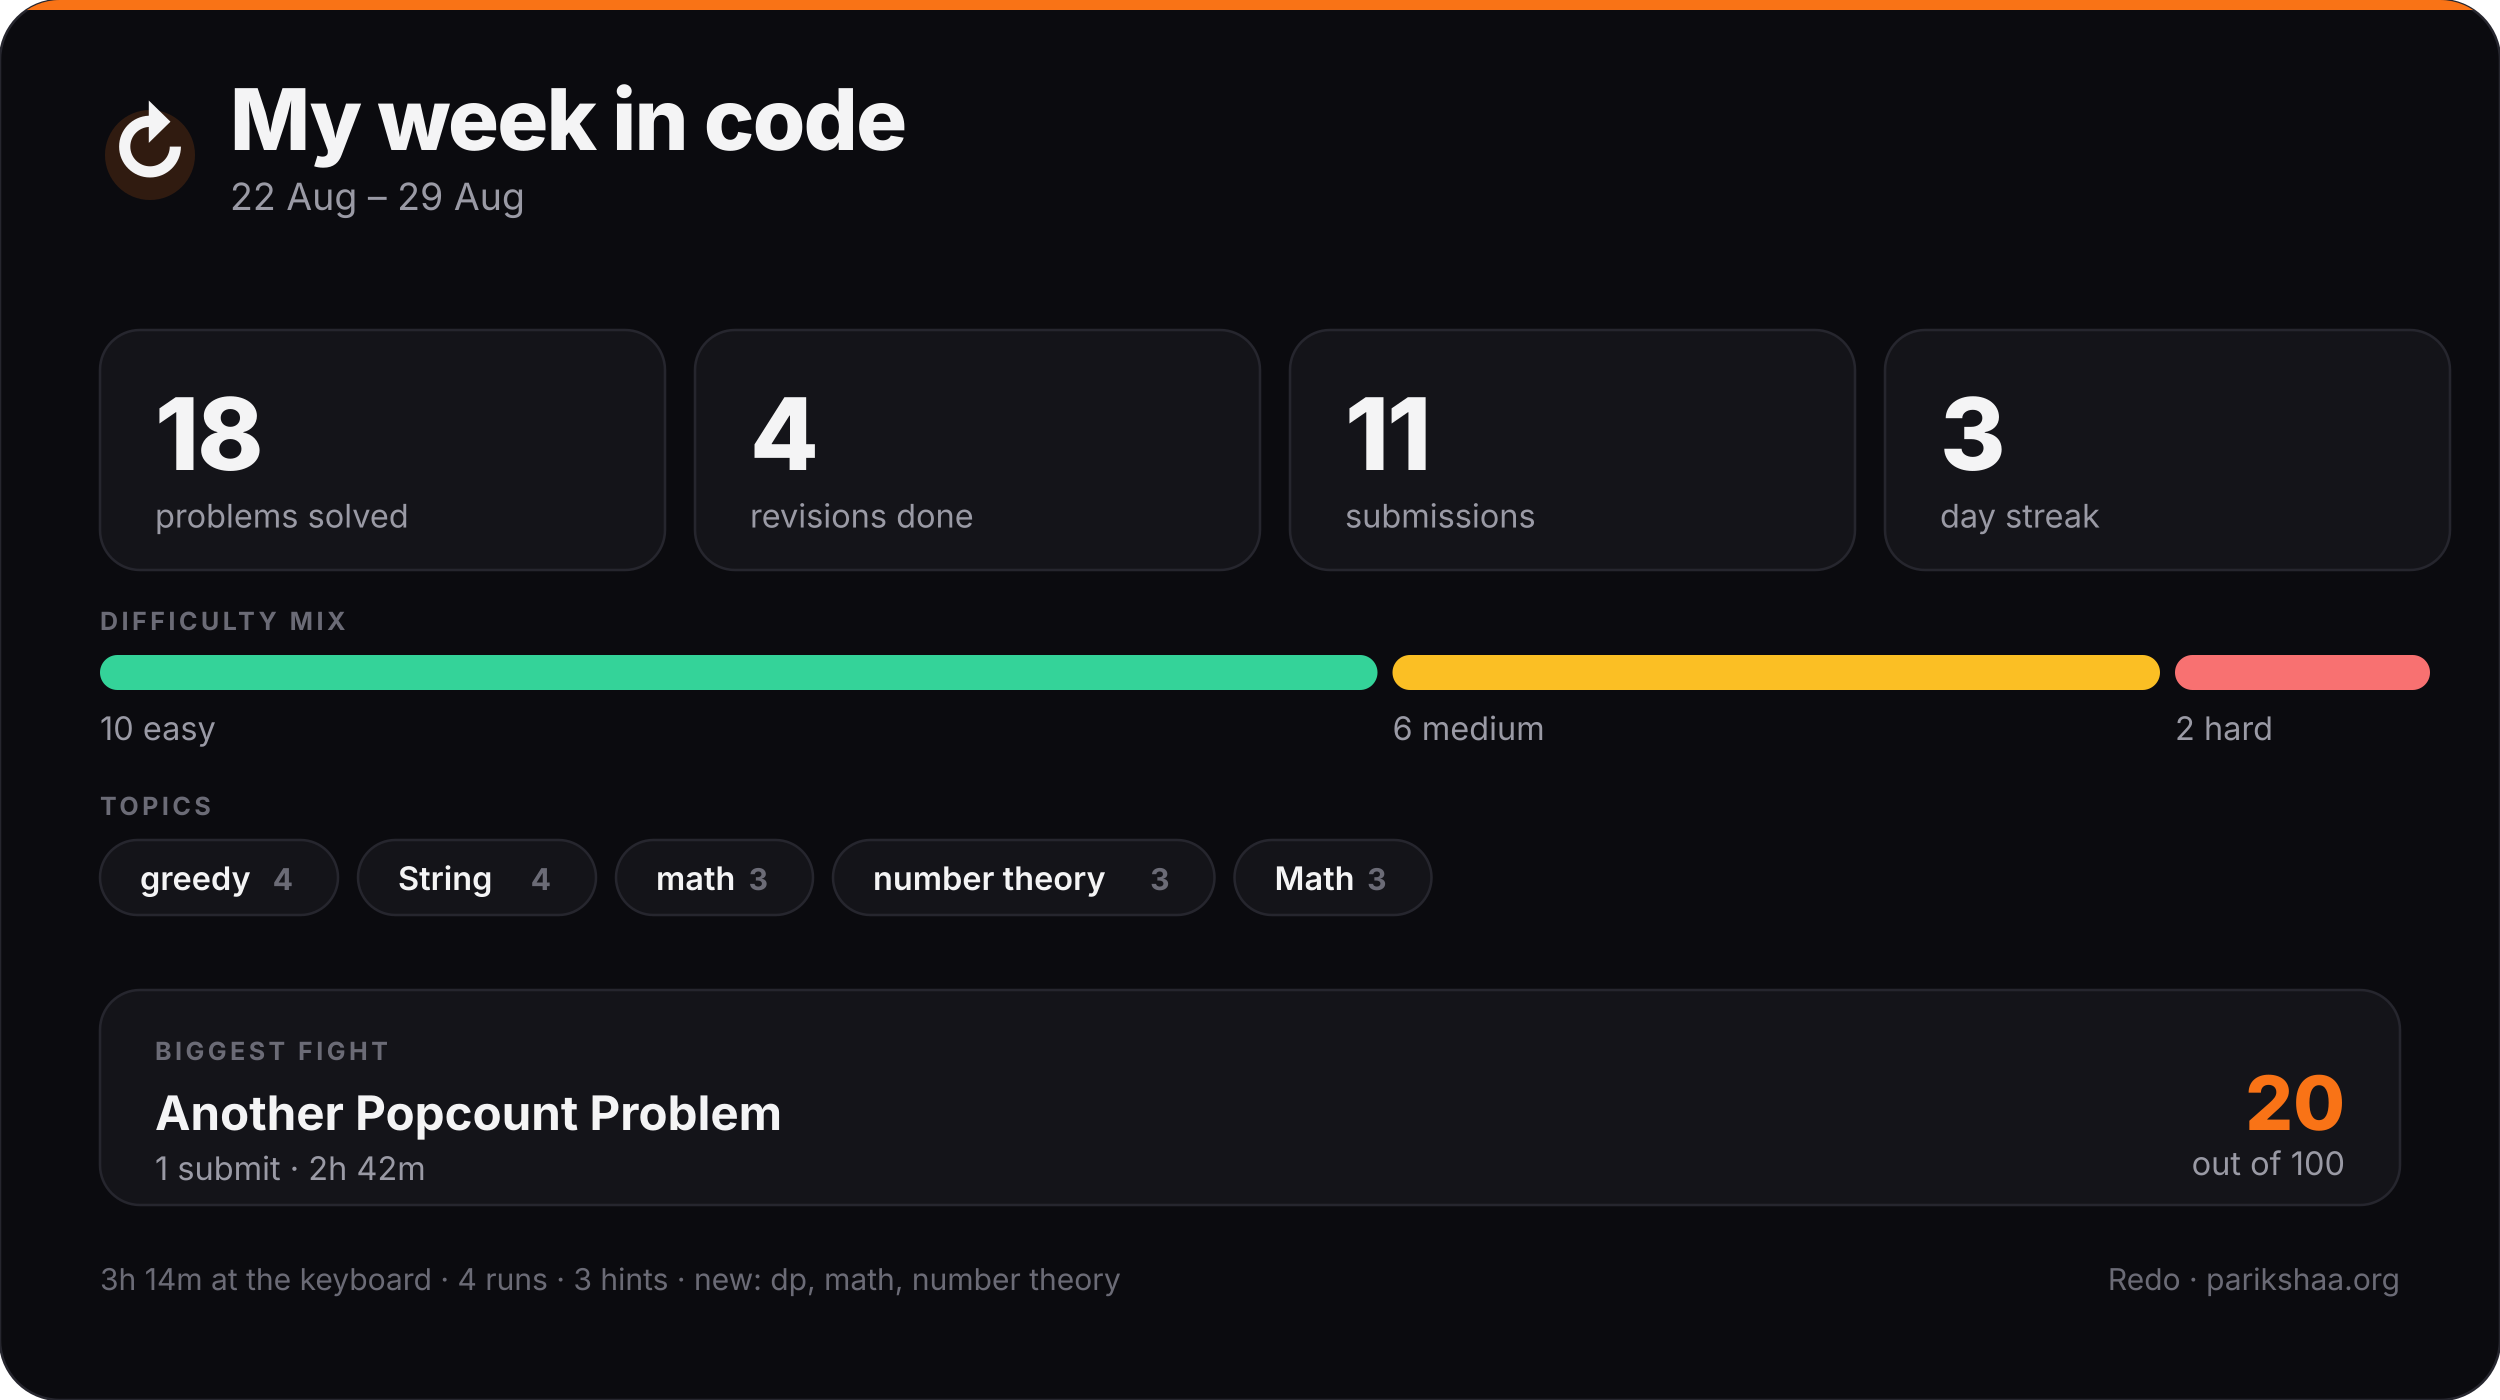
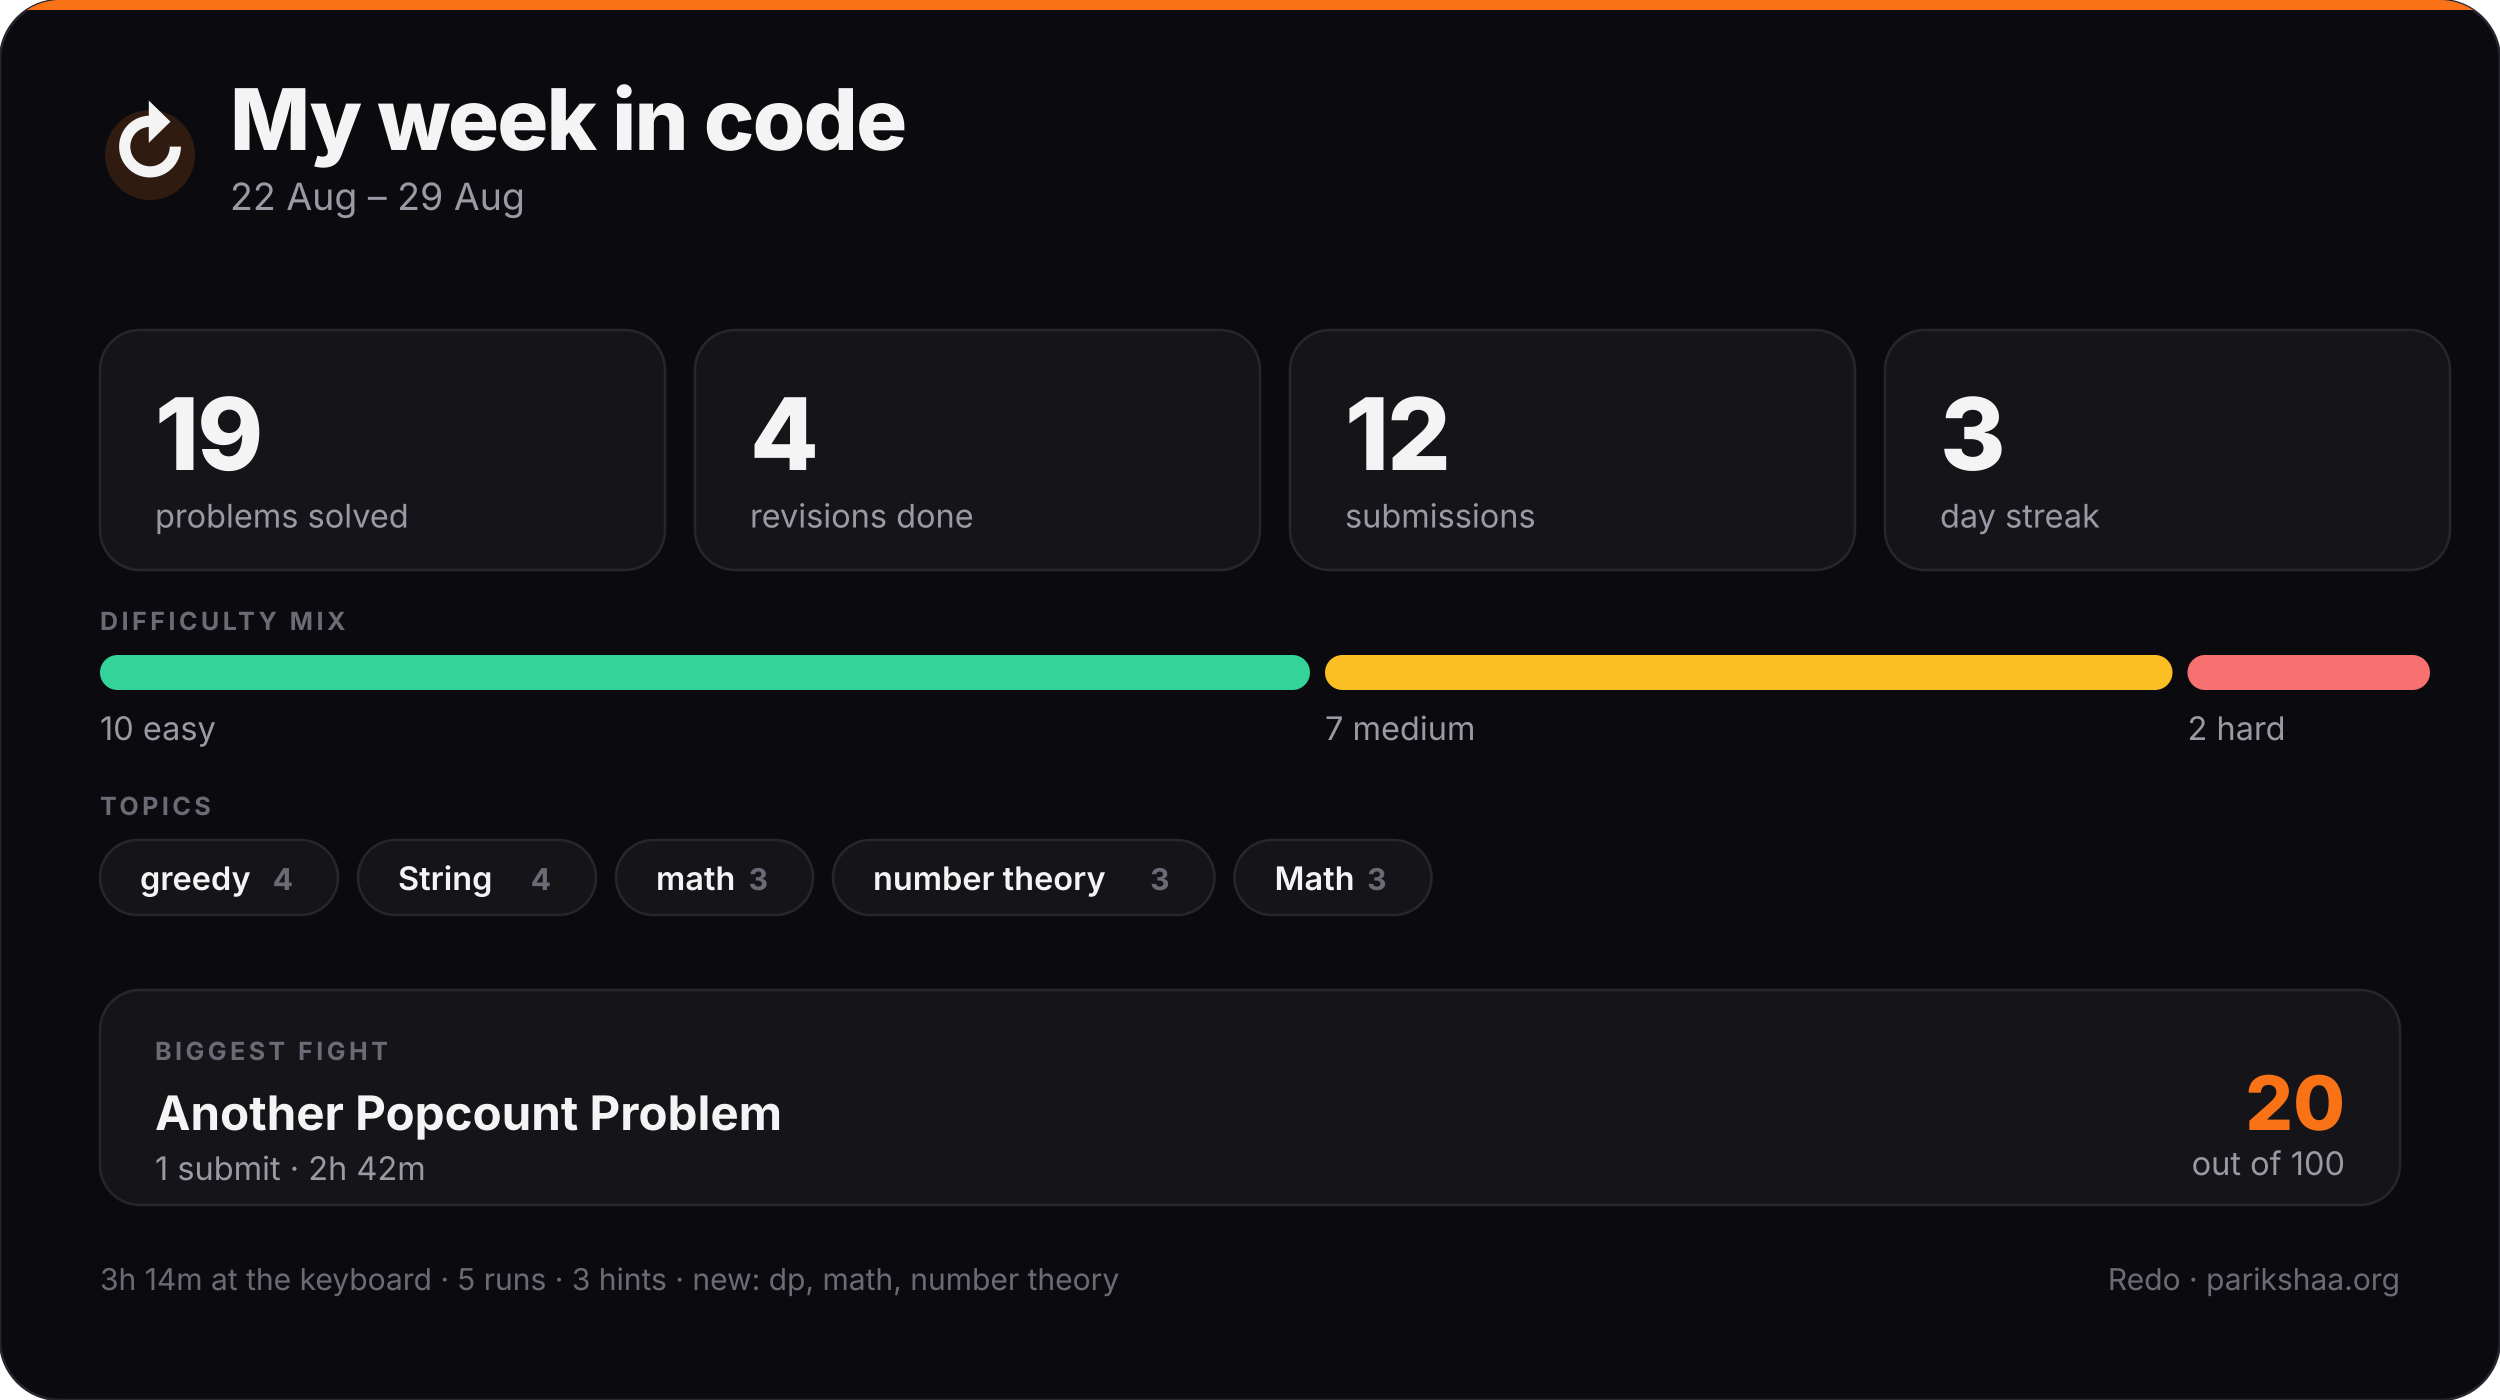
<svg xmlns="http://www.w3.org/2000/svg" width="1000" height="560" viewBox="0 0 1000 560" role="img" aria-label="Week in code">
  <style>
    text { font-family: -apple-system, BlinkMacSystemFont, "Segoe UI", Inter, sans-serif; }
    .title { fill: #f4f4f5; font-size: 34px; font-weight: 800; letter-spacing: -0.02em; }
    .sub { fill: #9a9aa5; font-size: 15px; }
    .big { fill: #f4f4f5; font-size: 40px; font-weight: 800; letter-spacing: -0.02em; }
    .small { fill: #9a9aa5; font-size: 13px; }
    .label { fill: #6b6b76; font-size: 10px; letter-spacing: 0.14em; font-weight: 700; }
    .chip { fill: #f4f4f5; font-size: 13px; font-weight: 600; }
    .chipCount { fill: #6b6b76; font-size: 12px; font-weight: 700; }
    .fightTitle { fill: #f4f4f5; font-size: 19px; font-weight: 700; }
    .fightScore { fill: #f97316; font-size: 30px; font-weight: 800; }
    .foot { fill: #6b6b76; font-size: 12px; }
    .rise { animation: rise 620ms cubic-bezier(.2,.8,.2,1) both; }
    @keyframes rise { from { opacity: 0; transform: translateY(8px); } to { opacity: 1; transform: none; } }
    @media (prefers-reduced-motion: reduce) { .rise { animation: none; } }
  </style>
  <defs>
    <clipPath id="card">
      <rect width="1000" height="560" rx="24" />
    </clipPath>
  </defs>
  <rect width="1000" height="560" rx="24" fill="#0b0b0f" stroke="#26262e" />
  <rect x="0" y="0" width="1000" height="4" fill="#f97316" clip-path="url(#card)" />
  <circle cx="60" cy="62" r="18" fill="#f97316" opacity="0.16" />
  <text x="60" y="71" class="title" fill="#f97316" text-anchor="middle" font-size="24">↻</text>
  <text x="92" y="60" class="title">My week in code</text>
  <text x="92" y="84" class="sub">22 Aug – 29 Aug</text>
  <g class="rise" style="animation-delay:0s">
    <rect x="40" y="132" width="226" height="96" rx="16" fill="#141419" stroke="#26262e" />
-     <text x="62" y="188" class="big">18</text>
+     <text x="62" y="188" class="big">19</text>
    <text x="62" y="211" class="small">problems solved</text>
  </g>
  <g class="rise" style="animation-delay:0.07s">
    <rect x="278" y="132" width="226" height="96" rx="16" fill="#141419" stroke="#26262e" />
    <text x="300" y="188" class="big">4</text>
    <text x="300" y="211" class="small">revisions done</text>
  </g>
  <g class="rise" style="animation-delay:0.14s">
    <rect x="516" y="132" width="226" height="96" rx="16" fill="#141419" stroke="#26262e" />
-     <text x="538" y="188" class="big">11</text>
+     <text x="538" y="188" class="big">12</text>
    <text x="538" y="211" class="small">submissions</text>
  </g>
  <g class="rise" style="animation-delay:0.21s">
    <rect x="754" y="132" width="226" height="96" rx="16" fill="#141419" stroke="#26262e" />
    <text x="776" y="188" class="big">3</text>
    <text x="776" y="211" class="small">day streak</text>
  </g>
  <text x="40" y="252" class="label">DIFFICULTY MIX</text>
-   <rect x="40" y="262" width="511" height="14" rx="7" fill="#34d399" />
+   <rect x="40" y="262" width="484" height="14" rx="7" fill="#34d399" />
  <text x="40" y="296" class="small" fill="#34d399">10 easy</text>
-   <rect x="557" y="262" width="307" height="14" rx="7" fill="#fbbf24" />
-   <text x="557" y="296" class="small" fill="#fbbf24">6 medium</text>
-   <rect x="870" y="262" width="102" height="14" rx="7" fill="#f87171" />
-   <text x="870" y="296" class="small" fill="#f87171">2 hard</text>
+   <rect x="530" y="262" width="339" height="14" rx="7" fill="#fbbf24" />
+   <text x="530" y="296" class="small" fill="#fbbf24">7 medium</text>
+   <rect x="875" y="262" width="97" height="14" rx="7" fill="#f87171" />
+   <text x="875" y="296" class="small" fill="#f87171">2 hard</text>
  <text x="40" y="326" class="label">TOPICS</text>
  <g class="rise">
    <rect x="40" y="336" width="95.2" height="30" rx="15" fill="#141419" stroke="#26262e" />
    <text x="56" y="356" class="chip">greedy</text>
    <text x="117.2" y="356" class="chipCount" text-anchor="end">4</text>
  </g>
  <g class="rise">
    <rect x="143.2" y="336" width="95.2" height="30" rx="15" fill="#141419" stroke="#26262e" />
    <text x="159.2" y="356" class="chip">String</text>
    <text x="220.4" y="356" class="chipCount" text-anchor="end">4</text>
  </g>
  <g class="rise">
    <rect x="246.4" y="336" width="78.8" height="30" rx="15" fill="#141419" stroke="#26262e" />
    <text x="262.4" y="356" class="chip">math</text>
    <text x="307.2" y="356" class="chipCount" text-anchor="end">3</text>
  </g>
  <g class="rise">
    <rect x="333.2" y="336" width="152.6" height="30" rx="15" fill="#141419" stroke="#26262e" />
    <text x="349.2" y="356" class="chip">number theory</text>
    <text x="467.8" y="356" class="chipCount" text-anchor="end">3</text>
  </g>
  <g class="rise">
    <rect x="493.8" y="336" width="78.8" height="30" rx="15" fill="#141419" stroke="#26262e" />
    <text x="509.8" y="356" class="chip">Math</text>
    <text x="554.6" y="356" class="chipCount" text-anchor="end">3</text>
  </g>
  <g class="rise" style="animation-delay:.25s">
    <rect x="40" y="396" width="920" height="86" rx="16" fill="#141419" stroke="#26262e" />
    <text x="62" y="424" class="label">BIGGEST FIGHT</text>
    <text x="62" y="452" class="fightTitle">Another Popcount Problem</text>
    <text x="62" y="472" class="small">1 submit · 2h 42m</text>
    <text x="938" y="452" class="fightScore" text-anchor="end">20</text>
    <text x="938" y="470" class="small" text-anchor="end">out of 100</text>
  </g>
-   <text x="40" y="516" class="foot">3h 14m at the keyboard · 4 runs · 3 hints · new: dp, math, number theory</text>
+   <text x="40" y="516" class="foot">3h 14m at the keyboard · 5 runs · 3 hints · new: dp, math, number theory</text>
  <text x="960" y="516" class="foot" text-anchor="end">Redo · parikshaa.org</text>
</svg>
